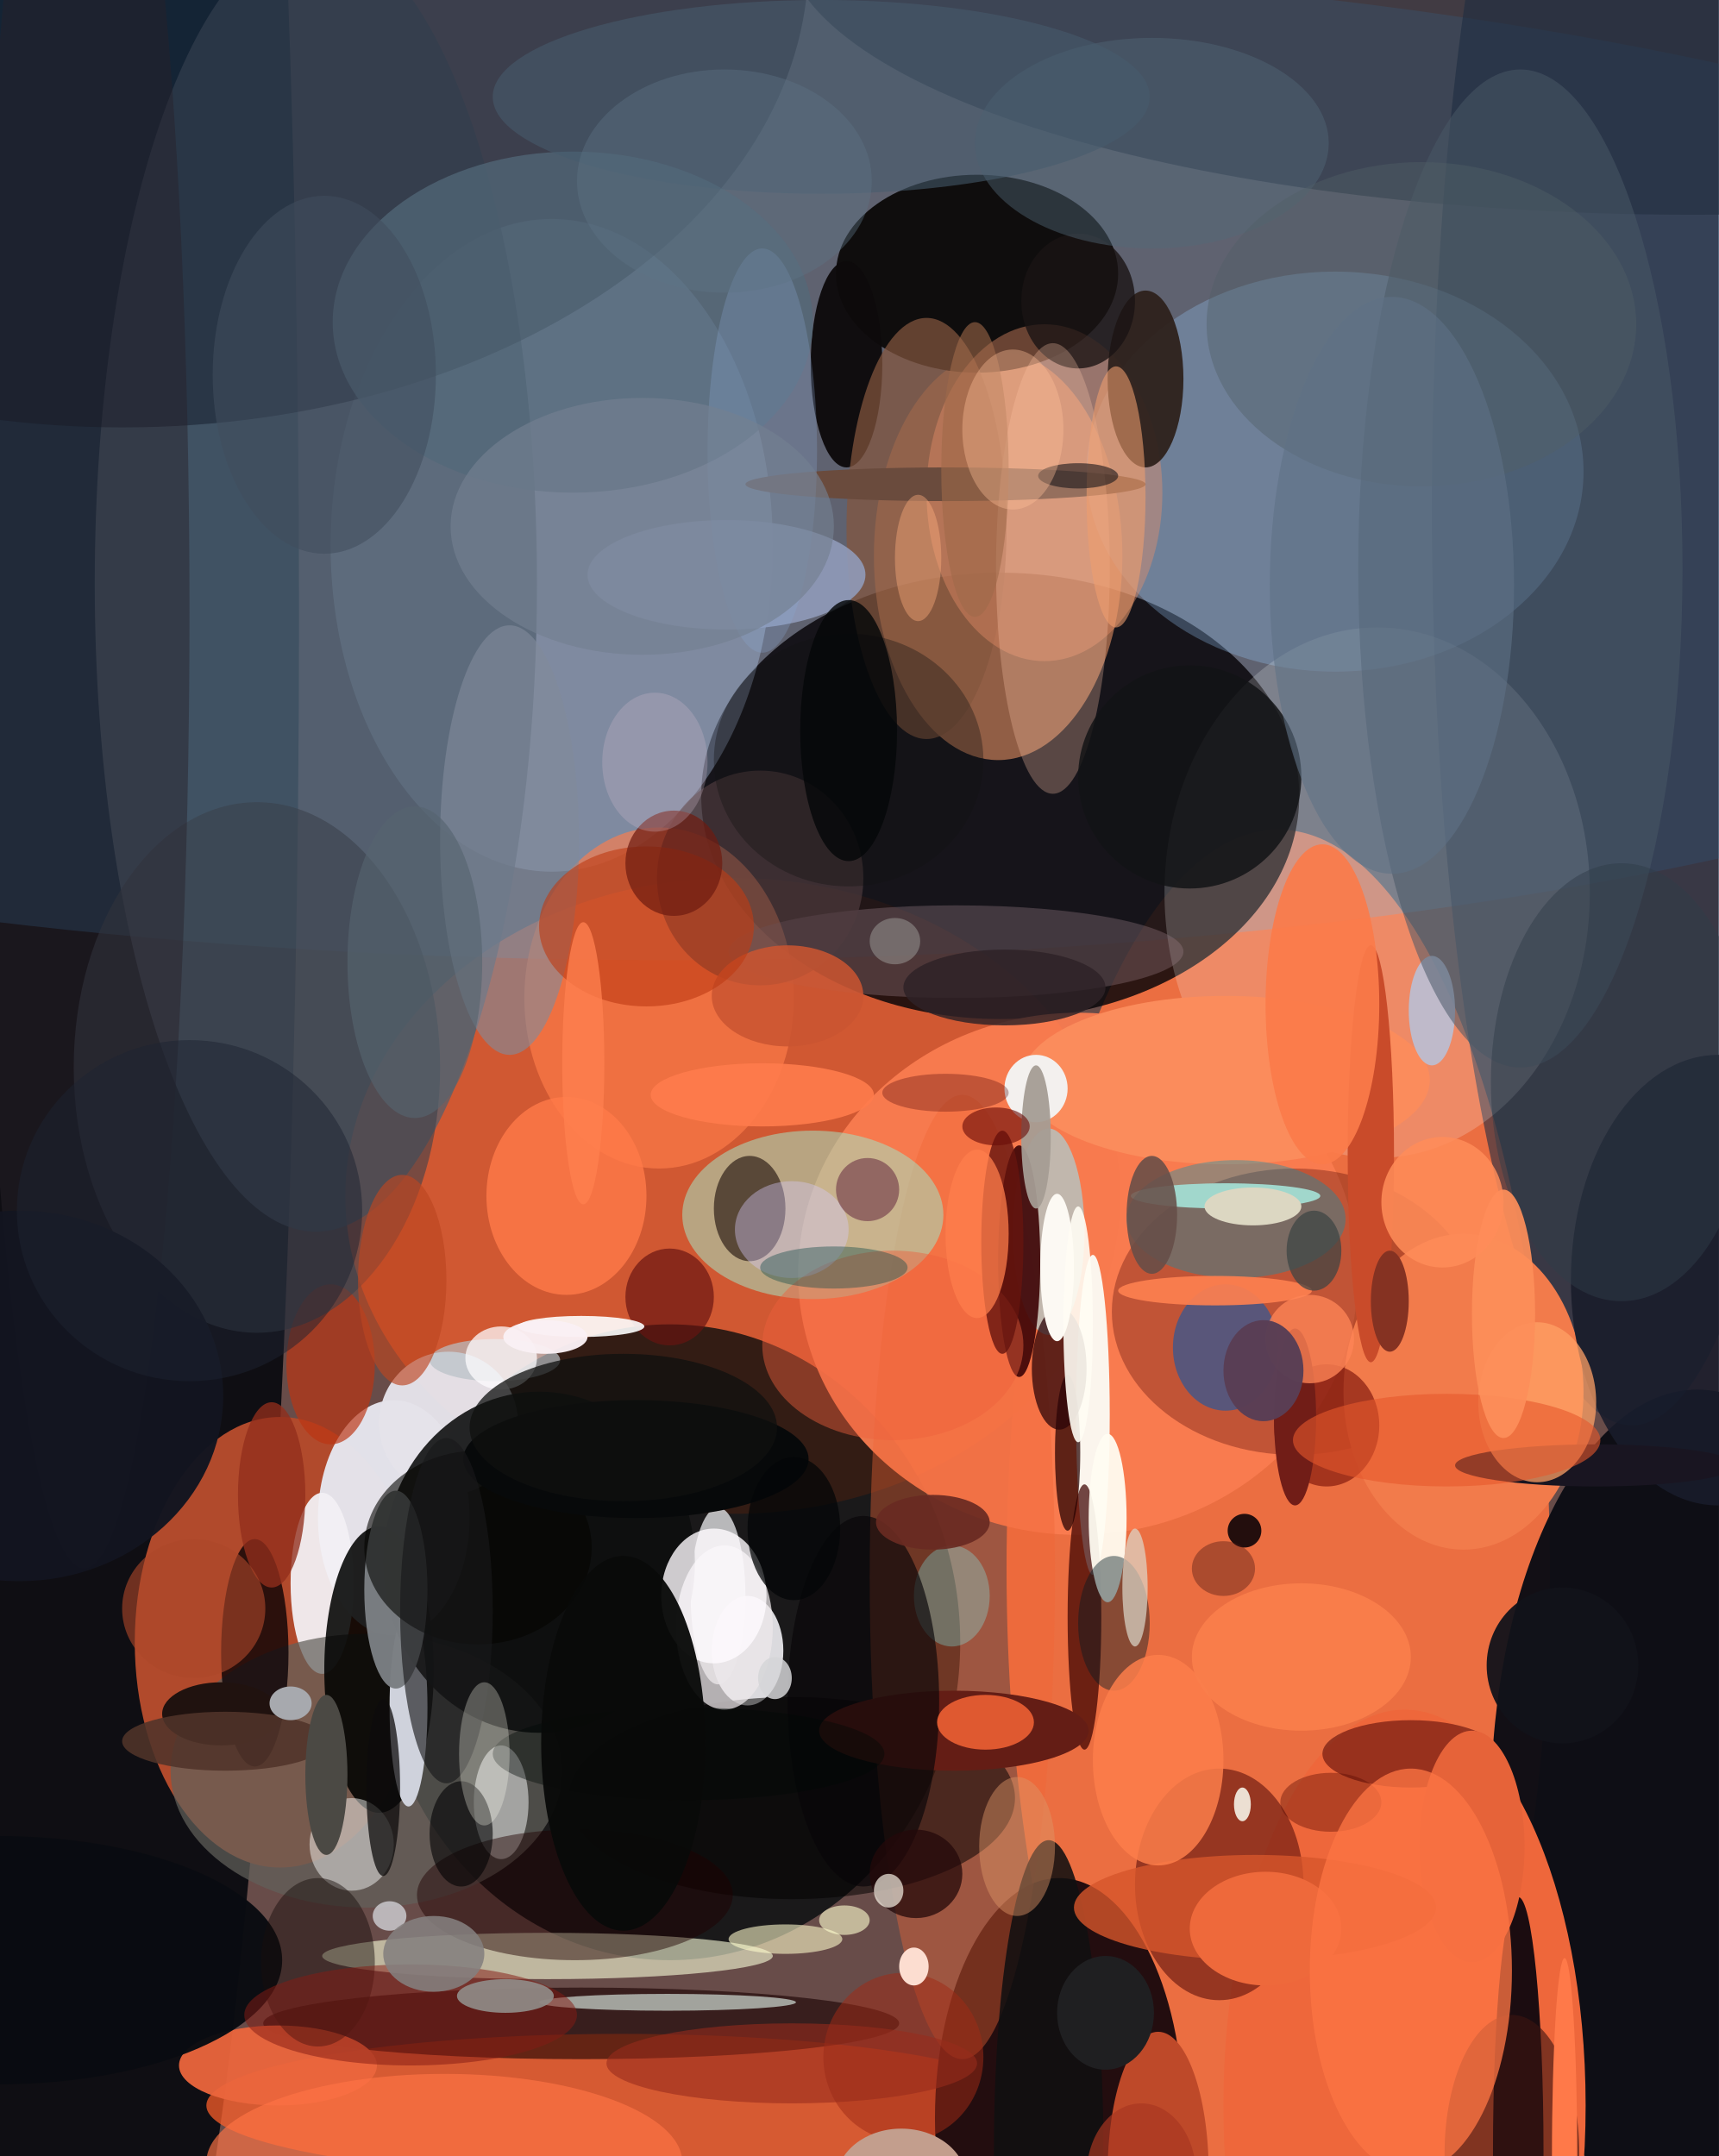
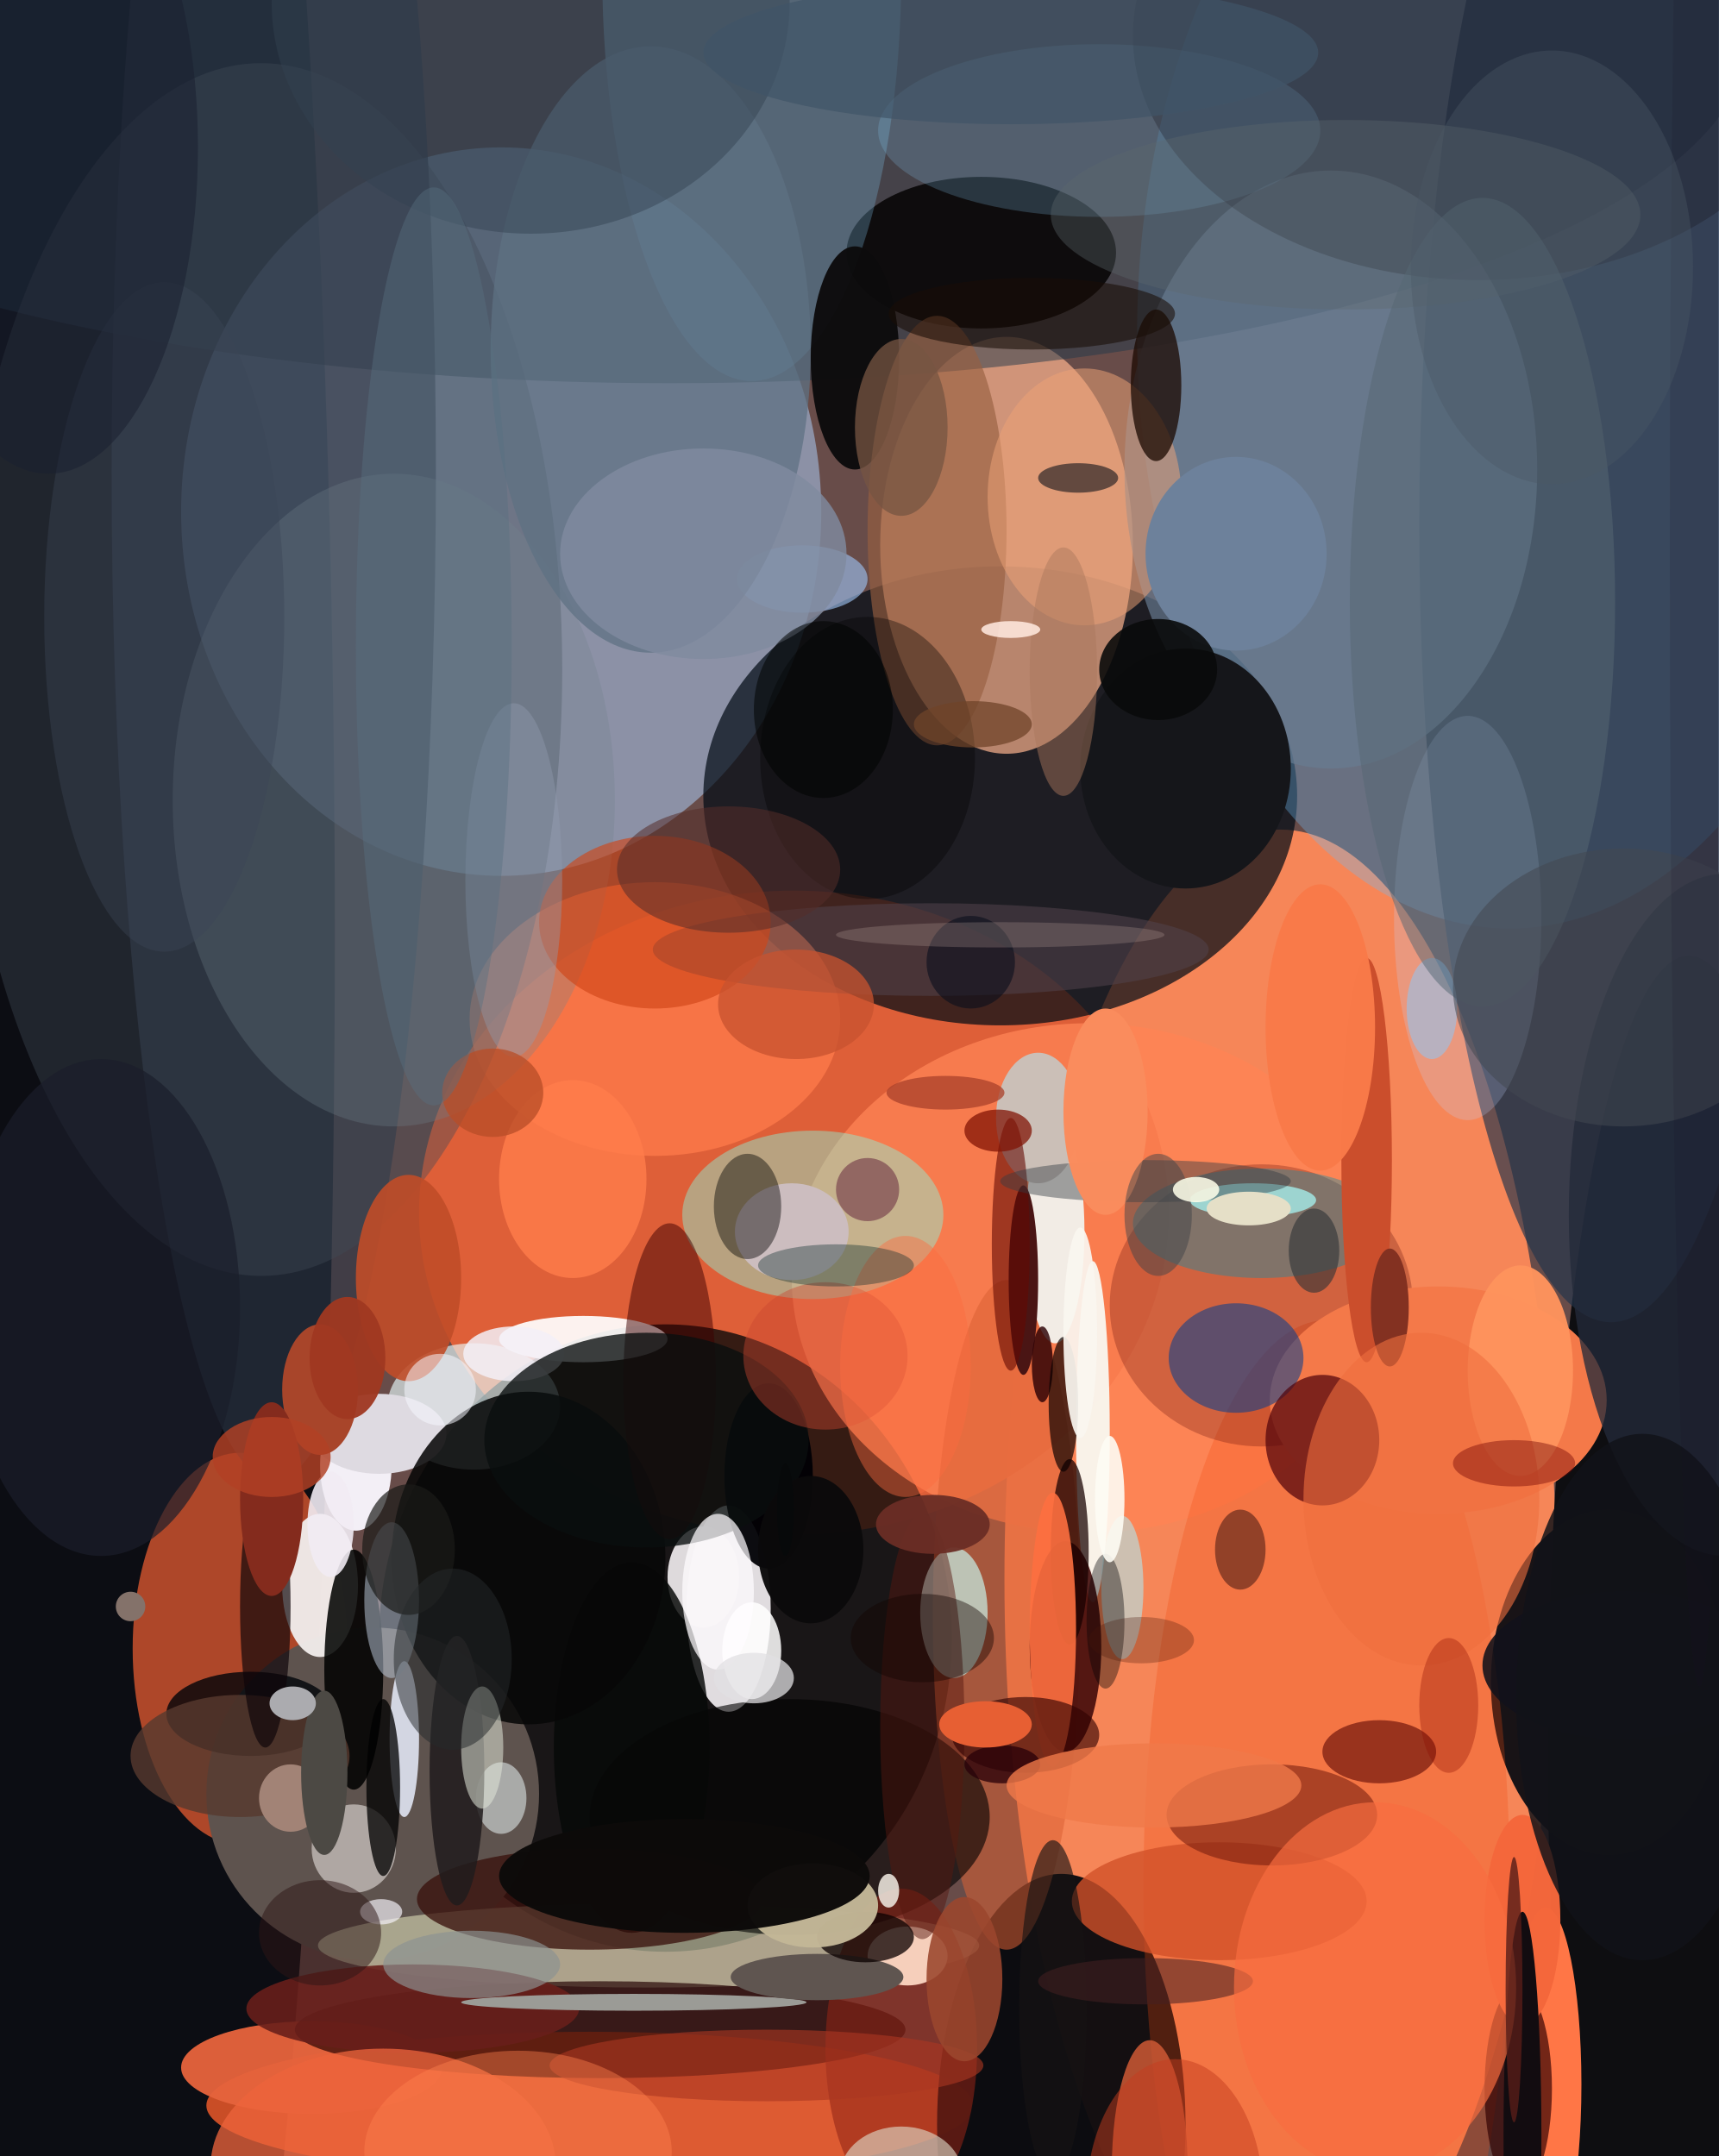
<svg xmlns="http://www.w3.org/2000/svg" width="816" height="1024" viewBox="0 0 204 256" stroke-linecap="round">
  <rect width="204" height="256" fill="#684c49" />
-   <ellipse cx="151.75" cy="186.25" rx="32.25" ry="87.75" fill="#eb6e41" />
-   <ellipse cx="87" cy="142" rx="46" ry="37.75" fill="#e05a30" fill-opacity="0.871" />
-   <ellipse cx="12.75" cy="73.25" rx="22.75" ry="221.75" fill="#06080e" fill-opacity="0.906" />
-   <ellipse cx="79.5" cy="195" rx="34.5" ry="37.75" fill="#00090b" fill-opacity="0.753" />
-   <ellipse cx="201.5" cy="214.5" rx="24.5" ry="49.5" fill="#0c0d14" fill-opacity="0.965" />
-   <ellipse cx="79" cy="54.75" rx="206.75" ry="59.25" fill="#43b0f2" fill-opacity="0.231" />
-   <ellipse cx="85.25" cy="189.5" rx="3.25" ry="10.5" fill="#c9c9cb" fill-opacity="0.906" />
-   <ellipse cx="118.75" cy="94.5" rx="35.5" ry="26.5" fill="#09070a" fill-opacity="0.843" />
-   <ellipse cx="118.5" cy="66" rx="14.75" ry="24.25" fill="#ffa16c" fill-opacity="0.529" />
-   <ellipse cx="73.75" cy="250" rx="49.25" ry="8.5" fill="#ff5f2a" fill-opacity="0.729" />
-   <ellipse cx="65.5" cy="64.75" rx="26.25" ry="38.75" fill="#bedaff" fill-opacity="0.337" />
-   <ellipse cx="125.75" cy="251.5" rx="14.75" ry="28.5" fill="#230d0f" />
-   <ellipse cx="116" cy="32.5" rx="16.75" ry="11.75" fill="#0d0b0b" fill-opacity="0.969" />
-   <ellipse cx="128" cy="151.25" rx="33.25" ry="31" fill="#f97c50" fill-opacity="0.937" />
-   <ellipse cx="78.25" cy="118.5" rx="16" ry="20.25" fill="#ff7d4a" fill-opacity="0.651" />
-   <ellipse cx="166.75" cy="250" rx="21.5" ry="47" fill="#ee673b" />
-   <ellipse cx="33.25" cy="195" rx="17.25" ry="26.75" fill="#b14a2c" />
-   <ellipse cx="193.75" cy="60.25" rx="23.75" ry="109" fill="#192a43" fill-opacity="0.584" />
-   <ellipse cx="158.5" cy="56" rx="29.5" ry="23.75" fill="#99ceff" fill-opacity="0.282" />
-   <ellipse cx="46.75" cy="180.25" rx="9" ry="14" fill="#e7e7ef" fill-opacity="0.961" />
-   <ellipse cx="37.5" cy="69.25" rx="26.25" ry="77" fill="#4f5f6e" fill-opacity="0.71" />
-   <ellipse cx="53.25" cy="169" rx="8.25" ry="8.5" fill="#e6e4eb" fill-opacity="0.961" />
-   <ellipse cx="38.25" cy="188" rx="3.75" ry="10.75" fill="#f2f0f4" fill-opacity="0.945" />
-   <ellipse cx="129.75" cy="168" rx="2" ry="19" fill="#fbf5ed" />
-   <ellipse cx="43.5" cy="210.25" rx="23.25" ry="16.25" fill="#61605b" fill-opacity="0.722" />
-   <ellipse cx="114.25" cy="187.25" rx="11" ry="57.25" fill="#ef6636" fill-opacity="0.396" />
-   <ellipse cx="153.75" cy="155.75" rx="21.75" ry="17" fill="#4b0101" fill-opacity="0.318" />
-   <ellipse cx="69" cy="240.25" rx="37.75" ry="4.25" fill="#190000" fill-opacity="0.604" />
-   <ellipse cx="65" cy="232.25" rx="26.75" ry="2.75" fill="#f3f7d3" fill-opacity="0.624" />
-   <ellipse cx="180.25" cy="255.5" rx="3" ry="30.25" fill="#1b0c10" fill-opacity="0.996" />
-   <ellipse cx="124.5" cy="146.25" rx="4.25" ry="12.25" fill="#a5d5dc" fill-opacity="0.667" />
-   <ellipse cx="173.75" cy="165.25" rx="14.25" ry="18.75" fill="#f27b4b" />
-   <ellipse cx="14.5" cy="-4.75" rx="81.5" ry="55.5" fill="#0b0f1e" fill-opacity="0.416" />
-   <ellipse cx="163.5" cy="106" rx="25.25" ry="31.5" fill="#fbffff" fill-opacity="0.196" />
-   <ellipse cx="58.75" cy="161.5" rx="7.75" ry="2.5" fill="#b8c0c6" fill-opacity="0.702" />
-   <ellipse cx="88.75" cy="196" rx="4.25" ry="6.5" fill="#e5e4e9" fill-opacity="0.949" />
-   <ellipse cx="33" cy="245.25" rx="11.75" ry="4.75" fill="#eb653c" fill-opacity="0.949" />
-   <ellipse cx="94" cy="213.5" rx="26.5" ry="12" fill="#020000" fill-opacity="0.529" />
-   <ellipse cx="-0.25" cy="232.75" rx="33.75" ry="14.75" fill="#0a0c11" fill-opacity="0.969" />
-   <ellipse cx="121" cy="149.75" rx="2.5" ry="13.75" fill="#400708" fill-opacity="0.922" />
-   <ellipse cx="96.5" cy="144.25" rx="15.5" ry="10" fill="#a6ddbd" fill-opacity="0.569" />
-   <ellipse cx="100.5" cy="43.25" rx="4.25" ry="12.25" fill="#0d0a0b" fill-opacity="0.957" />
-   <ellipse cx="45" cy="198.25" rx="6.5" ry="17" fill="#000201" fill-opacity="0.871" />
-   <ellipse cx="110" cy="62.75" rx="9.5" ry="25" fill="#83563e" fill-opacity="0.718" />
-   <ellipse cx="128.75" cy="192" rx="2" ry="15.75" fill="#3c0201" fill-opacity="0.722" />
-   <ellipse cx="145.5" cy="142" rx="11.25" ry="1.5" fill="#ffffdc" />
-   <ellipse cx="68" cy="38.25" rx="28.5" ry="20.25" fill="#536879" fill-opacity="0.729" />
-   <ellipse cx="60.5" cy="99.75" rx="8.25" ry="25.5" fill="#808b9a" fill-opacity="0.616" />
-   <ellipse cx="137.5" cy="258" rx="6" ry="16.75" fill="#be4929" />
-   <ellipse cx="131.5" cy="180.25" rx="2.25" ry="10" fill="#fffdf2" fill-opacity="0.937" />
-   <ellipse cx="113.5" cy="113" rx="27" ry="5.5" fill="#9e858c" fill-opacity="0.322" />
-   <ellipse cx="39.25" cy="162" rx="5.25" ry="9.5" fill="#bb3513" fill-opacity="0.675" />
-   <ellipse cx="30.5" cy="126.75" rx="21.75" ry="31.5" fill="#3a424c" fill-opacity="0.588" />
-   <ellipse cx="124" cy="58.5" rx="14" ry="20" fill="#e78f67" fill-opacity="0.416" />
-   <ellipse cx="48.5" cy="202.75" rx="2.25" ry="11.75" fill="#cfd2dc" />
-   <ellipse cx="64" cy="185.5" rx="18.5" ry="20.25" fill="#0d0e0e" fill-opacity="0.89" />
-   <ellipse cx="204" cy="152" rx="17.5" ry="26.75" fill="#181c2b" fill-opacity="0.878" />
-   <ellipse cx="86" cy="193.25" rx="5.75" ry="9.75" fill="#ede7eb" fill-opacity="0.729" />
-   <ellipse cx="201" cy="-7.75" rx="108" ry="33.25" fill="#212f3f" fill-opacity="0.549" />
-   <ellipse cx="124.5" cy="255.25" rx="6.5" ry="36.75" fill="#110f10" fill-opacity="0.875" />
-   <ellipse cx="145.5" cy="160" rx="6.25" ry="7.5" fill="#3d578d" fill-opacity="0.78" />
-   <ellipse cx="136" cy="45" rx="4.5" ry="10.5" fill="#2e211c" fill-opacity="0.945" />
-   <ellipse cx="90.25" cy="104.25" rx="12.25" ry="12.75" fill="#4f3c3f" fill-opacity="0.678" />
-   <ellipse cx="84.75" cy="189.5" rx="6.25" ry="8" fill="#fffbff" fill-opacity="0.796" />
-   <ellipse cx="79.5" cy="154" rx="5.25" ry="5.75" fill="#671411" fill-opacity="0.678" />
-   <ellipse cx="59.5" cy="214" rx="3.25" ry="6.75" fill="#f5f8f8" fill-opacity="0.51" />
-   <ellipse cx="157.5" cy="169.25" rx="6.25" ry="7.25" fill="#831a0e" fill-opacity="0.686" />
-   <ellipse cx="185.5" cy="197.75" rx="9" ry="9.25" fill="#11121a" fill-opacity="0.945" />
-   <ellipse cx="100.75" cy="90.25" rx="16" ry="15" fill="#111311" fill-opacity="0.357" />
-   <ellipse cx="47" cy="188.75" rx="3.75" ry="11.75" fill="#7a7e83" fill-opacity="0.973" />
-   <ellipse cx="145.5" cy="128.25" rx="24.25" ry="10" fill="#fb8c5c" />
-   <ellipse cx="167.5" cy="208.25" rx="10.5" ry="4" fill="#540806" fill-opacity="0.561" />
-   <ellipse cx="67.25" cy="142" rx="9.5" ry="11.75" fill="#ff7a49" fill-opacity="0.816" />
-   <ellipse cx="170" cy="120" rx="2.75" ry="6.5" fill="#b9c0d6" fill-opacity="0.886" />
-   <ellipse cx="126.75" cy="172.5" rx="1.5" ry="9.25" fill="#230000" fill-opacity="0.722" />
-   <ellipse cx="106" cy="159.75" rx="15.5" ry="11.25" fill="#ee603c" fill-opacity="0.451" />
-   <ellipse cx="68.25" cy="225" rx="18.75" ry="7.75" fill="#1f0100" fill-opacity="0.463" />
-   <ellipse cx="132.25" cy="192.75" rx="4.25" ry="8" fill="#001a25" fill-opacity="0.427" />
-   <ellipse cx="144.75" cy="223.75" rx="10" ry="13.75" fill="#4f0806" fill-opacity="0.545" />
-   <ellipse cx="86.25" cy="68.25" rx="16.5" ry="6.5" fill="#909bb9" fill-opacity="0.894" />
-   <ellipse cx="93.25" cy="230.25" rx="6.75" ry="1.75" fill="#fffccb" fill-opacity="0.584" />
-   <ellipse cx="52.75" cy="256.75" rx="28.25" ry="10.5" fill="#ff7345" fill-opacity="0.671" />
-   <ellipse cx="125.75" cy="162.5" rx="3.25" ry="7.25" fill="#2a0407" fill-opacity="0.737" />
-   <ellipse cx="41.75" cy="219" rx="5" ry="5.5" fill="#f9faf8" fill-opacity="0.475" />
-   <ellipse cx="113.25" cy="205.5" rx="16" ry="4.75" fill="#641d15" />
-   <ellipse cx="79.25" cy="237.75" rx="15.25" ry="1" fill="#c0c8c2" fill-opacity="0.78" />
-   <ellipse cx="180.5" cy="67.5" rx="19.25" ry="59.25" fill="#485767" fill-opacity="0.541" />
-   <ellipse cx="69" cy="157.5" rx="7.5" ry="1.25" fill="#fdffff" fill-opacity="0.894" />
-   <ellipse cx="107.25" cy="244.25" rx="9.5" ry="10" fill="#a02b16" fill-opacity="0.522" />
-   <ellipse cx="123" cy="129.25" rx="3.75" ry="4" fill="#f3f0ee" />
-   <ellipse cx="113" cy="189.5" rx="4.5" ry="6" fill="#7fffff" fill-opacity="0.286" />
-   <ellipse cx="162.75" cy="137" rx="2.75" ry="24.75" fill="#c94b2a" />
-   <ellipse cx="30.25" cy="196.25" rx="4" ry="13.5" fill="#070005" fill-opacity="0.784" />
-   <ellipse cx="146.75" cy="144.75" rx="13" ry="7" fill="#0093b1" fill-opacity="0.369" />
-   <ellipse cx="56.75" cy="183.75" rx="13.5" ry="11.5" fill="#040501" fill-opacity="0.596" />
-   <ellipse cx="10" cy="72.75" rx="12.5" ry="113.5" fill="#28212b" fill-opacity="0.463" />
-   <ellipse cx="102.5" cy="202" rx="9" ry="22" fill="#090608" fill-opacity="0.659" />
-   <ellipse cx="75.5" cy="173.25" rx="20.5" ry="7" fill="#07090a" />
-   <ellipse cx="119" cy="147.5" rx="2.5" ry="13.25" fill="#65140e" fill-opacity="0.8" />
-   <ellipse cx="2.25" cy="165.75" rx="24.25" ry="22" fill="#131520" fill-opacity="0.976" />
-   <ellipse cx="108.75" cy="222.5" rx="5.5" ry="5.25" fill="#23090a" fill-opacity="0.749" />
-   <ellipse cx="26.25" cy="203.5" rx="7" ry="3.75" fill="#20120f" />
-   <ellipse cx="179.5" cy="255.75" rx="8" ry="16.5" fill="#3b1411" fill-opacity="0.608" />
-   <ellipse cx="112.25" cy="57.5" rx="23.75" ry="2" fill="#6a4b3d" />
-   <ellipse cx="128" cy="35.75" rx="6.75" ry="8" fill="#1a1413" fill-opacity="0.792" />
-   <ellipse cx="108.5" cy="233.5" rx="1.75" ry="2.25" fill="#fcddd0" />
-   <circle cx="147.75" cy="181.75" r="2" fill="#230e0d" />
-   <ellipse cx="37.75" cy="233" rx="6.75" ry="10" fill="#180d0b" fill-opacity="0.471" />
-   <ellipse cx="189.5" cy="174" rx="16.75" ry="2.5" fill="#191521" />
-   <ellipse cx="182.5" cy="166.5" rx="7" ry="9.5" fill="#ffa066" fill-opacity="0.741" />
-   <ellipse cx="107" cy="259" rx="7.75" ry="6.25" fill="#c39e8d" />
-   <ellipse cx="157" cy="119.25" rx="6.75" ry="19" fill="#fb7b4a" fill-opacity="0.918" />
-   <ellipse cx="89" cy="143.5" rx="4.25" ry="6.25" fill="#21130e" fill-opacity="0.627" />
-   <ellipse cx="165" cy="154.5" rx="2.25" ry="6" fill="#853222" />
-   <ellipse cx="93.5" cy="118.25" rx="9" ry="6" fill="#ca5531" fill-opacity="0.867" />
-   <ellipse cx="53" cy="191.25" rx="5.5" ry="20.5" fill="#19191a" fill-opacity="0.631" />
-   <ellipse cx="125" cy="67.5" rx="6.75" ry="26.75" fill="#ffc7ab" fill-opacity="0.286" />
-   <ellipse cx="22.5" cy="143.75" rx="20.5" ry="20.25" fill="#1d2332" fill-opacity="0.498" />
-   <ellipse cx="45.5" cy="212.25" rx="2" ry="10.5" fill="#0d0b0b" fill-opacity="0.741" />
-   <ellipse cx="47.75" cy="152" rx="5.25" ry="12.5" fill="#bb4521" fill-opacity="0.651" />
-   <ellipse cx="144.25" cy="153.25" rx="11.5" ry="1.75" fill="#fd8050" fill-opacity="0.918" />
-   <ellipse cx="153.75" cy="168.25" rx="2.5" ry="10.5" fill="#711d17" />
-   <ellipse cx="174.75" cy="219.25" rx="6.25" ry="13.75" fill="#e66339" />
-   <ellipse cx="149" cy="226.5" rx="21.5" ry="6.25" fill="#d5552b" fill-opacity="0.8" />
-   <circle cx="141.25" cy="92.25" r="13.25" fill="#121316" fill-opacity="0.847" />
-   <ellipse cx="185.75" cy="256.25" rx="1.5" ry="23.75" fill="#ff7949" />
-   <ellipse cx="100.25" cy="228" rx="3" ry="1.75" fill="#ffffcf" fill-opacity="0.604" />
-   <ellipse cx="125.5" cy="150.5" rx="2" ry="8.75" fill="#fcf9f3" />
-   <ellipse cx="134.75" cy="188.5" rx="1.5" ry="7" fill="#dcdacd" fill-opacity="0.694" />
-   <ellipse cx="76.75" cy="110" rx="12.75" ry="9.5" fill="#bd3c14" fill-opacity="0.612" />
-   <ellipse cx="90.5" cy="130" rx="13.25" ry="3.75" fill="#ff7c4c" fill-opacity="0.898" />
-   <ellipse cx="123" cy="135" rx="1.75" ry="8.5" fill="#a59d94" fill-opacity="0.945" />
-   <ellipse cx="136.75" cy="144.25" rx="3" ry="7" fill="#654d47" fill-opacity="0.871" />
-   <ellipse cx="117" cy="204.5" rx="5.75" ry="3.25" fill="#e05b31" fill-opacity="0.984" />
-   <ellipse cx="136.75" cy="17" rx="21" ry="12.5" fill="#536978" fill-opacity="0.443" />
-   <ellipse cx="171.75" cy="171" rx="18.25" ry="5.5" fill="#e5582d" fill-opacity="0.596" />
-   <ellipse cx="46.25" cy="227.5" rx="2" ry="1.75" fill="#c8c5ca" fill-opacity="0.871" />
-   <ellipse cx="48.75" cy="239.25" rx="19.75" ry="6" fill="#831c15" fill-opacity="0.518" />
-   <ellipse cx="137.5" cy="209" rx="7.75" ry="12.5" fill="#fc7e4a" fill-opacity="0.851" />
-   <ellipse cx="26.75" cy="206.75" rx="12.25" ry="3.5" fill="#50342a" fill-opacity="0.875" />
-   <ellipse cx="94" cy="146" rx="6.75" ry="5.75" fill="#d6cbfe" fill-opacity="0.392" />
-   <ellipse cx="59.5" cy="161.25" rx="4.25" ry="3.75" fill="#fefcff" fill-opacity="0.737" />
-   <ellipse cx="90.5" cy="53.5" rx="6.5" ry="24" fill="#89a7d0" fill-opacity="0.278" />
-   <circle cx="103" cy="141.25" r="3.75" fill="#500d2f" fill-opacity="0.451" />
-   <ellipse cx="64.75" cy="158.75" rx="5" ry="2" fill="#faf1f5" fill-opacity="0.961" />
-   <ellipse cx="38.5" cy="44.5" rx="13.25" ry="21.25" fill="#404d5d" fill-opacity="0.561" />
-   <ellipse cx="150.25" cy="229" rx="9" ry="6.75" fill="#ee693b" />
-   <ellipse cx="156" cy="148.5" rx="3.25" ry="4.75" fill="#3b4344" fill-opacity="0.714" />
-   <ellipse cx="192.5" cy="128.5" rx="15.5" ry="26" fill="#303c48" fill-opacity="0.486" />
-   <ellipse cx="154.5" cy="196.75" rx="13" ry="8.75" fill="#f97e4b" fill-opacity="0.937" />
-   <ellipse cx="99" cy="150.5" rx="8.75" ry="2.5" fill="#174c4a" fill-opacity="0.42" />
-   <ellipse cx="81.75" cy="208.25" rx="23.25" ry="5.5" fill="#000806" fill-opacity="0.4" />
-   <ellipse cx="158" cy="214" rx="6" ry="3.5" fill="#570a00" fill-opacity="0.384" />
-   <ellipse cx="178.5" cy="156" rx="3.75" ry="14.75" fill="#fc8e5a" fill-opacity="0.929" />
-   <ellipse cx="167.5" cy="234" rx="12" ry="24" fill="#fc7444" fill-opacity="0.776" />
-   <ellipse cx="32.25" cy="177.5" rx="4" ry="11" fill="#922e1c" fill-opacity="0.776" />
-   <ellipse cx="74" cy="169.5" rx="18.25" ry="8.75" fill="#0f100f" fill-opacity="0.753" />
-   <ellipse cx="115.75" cy="55.75" rx="4" ry="17.5" fill="#9f6a4a" fill-opacity="0.592" />
-   <ellipse cx="60" cy="237" rx="5.75" ry="2" fill="#918b87" fill-opacity="0.918" />
-   <ellipse cx="34.5" cy="202.25" rx="2.5" ry="2" fill="#a7a9ae" />
-   <ellipse cx="97.5" cy="11.5" rx="39" ry="11.5" fill="#465c6d" fill-opacity="0.573" />
-   <ellipse cx="128" cy="157.25" rx="1.75" ry="14" fill="#fffcf4" fill-opacity="0.898" />
-   <ellipse cx="51.5" cy="232" rx="6" ry="4.5" fill="#84807f" fill-opacity="0.878" />
-   <ellipse cx="120.75" cy="219.25" rx="4.5" ry="8.25" fill="#dd9567" fill-opacity="0.459" />
-   <ellipse cx="38.75" cy="210.75" rx="2.5" ry="9.5" fill="#4b4944" />
-   <ellipse cx="148.75" cy="143.25" rx="5.75" ry="2.25" fill="#dcd7c2" />
-   <circle cx="155.5" cy="159" r="5.25" fill="#ff8557" fill-opacity="0.776" />
-   <ellipse cx="132.5" cy="59" rx="3.5" ry="15.5" fill="#f09f6d" fill-opacity="0.576" />
-   <ellipse cx="105.5" cy="224.5" rx="1.75" ry="2" fill="#fffaec" fill-opacity="0.663" />
-   <ellipse cx="145.25" cy="186.25" rx="3.75" ry="3.25" fill="#501a15" fill-opacity="0.408" />
-   <ellipse cx="128" cy="56.5" rx="4.75" ry="1.5" fill="#1c1a1d" fill-opacity="0.612" />
-   <ellipse cx="74" cy="207" rx="9.75" ry="22.25" fill="#090a09" fill-opacity="0.957" />
-   <ellipse cx="80" cy="102.5" rx="5.75" ry="6.25" fill="#6e1c10" fill-opacity="0.71" />
-   <ellipse cx="76.25" cy="62.5" rx="22.75" ry="15.25" fill="#748091" fill-opacity="0.651" />
-   <ellipse cx="116" cy="146.5" rx="3.75" ry="10" fill="#ff7e4c" fill-opacity="0.741" />
-   <ellipse cx="106.25" cy="111.75" rx="3" ry="2.75" fill="#a09f9b" fill-opacity="0.49" />
-   <ellipse cx="94" cy="245" rx="22" ry="4.75" fill="#982b1c" fill-opacity="0.588" />
-   <ellipse cx="100.75" cy="86.75" rx="5.75" ry="15.5" fill="#060809" fill-opacity="0.827" />
-   <ellipse cx="54.75" cy="217.75" rx="3.75" ry="6.25" fill="#010003" fill-opacity="0.588" />
-   <ellipse cx="150" cy="162.75" rx="4.75" ry="6" fill="#5a3e55" fill-opacity="0.984" />
-   <ellipse cx="118.25" cy="133.75" rx="4" ry="2.25" fill="#6b0e09" fill-opacity="0.62" />
-   <ellipse cx="77.75" cy="90.5" rx="6.25" ry="8.25" fill="#d4bbcf" fill-opacity="0.267" />
-   <ellipse cx="120.25" cy="51" rx="6" ry="9.5" fill="#ffc199" fill-opacity="0.376" />
-   <ellipse cx="23" cy="191" rx="8.5" ry="8.25" fill="#ad472a" fill-opacity="0.608" />
-   <ellipse cx="119.25" cy="117.25" rx="12" ry="4.5" fill="#2e2227" fill-opacity="0.831" />
-   <ellipse cx="57.5" cy="208.25" rx="3" ry="8.5" fill="#fffff1" fill-opacity="0.282" />
-   <ellipse cx="131.25" cy="239" rx="5.75" ry="6.75" fill="#1f1f21" />
-   <ellipse cx="110.75" cy="180.75" rx="6.75" ry="3.25" fill="#692b22" fill-opacity="0.922" />
-   <ellipse cx="86" cy="21.5" rx="17.5" ry="13.25" fill="#5d7485" fill-opacity="0.4" />
-   <ellipse cx="109" cy="66.25" rx="2.75" ry="7.5" fill="#ffae7d" fill-opacity="0.408" />
-   <ellipse cx="147.5" cy="214.25" rx="1" ry="2" fill="#ede1d4" fill-opacity="0.984" />
-   <ellipse cx="135.5" cy="258.25" rx="6.5" ry="8.5" fill="#a83721" fill-opacity="0.682" />
-   <ellipse cx="112.25" cy="129.75" rx="7.5" ry="2.25" fill="#4b0004" fill-opacity="0.31" />
-   <ellipse cx="168.75" cy="38.5" rx="25.5" ry="19.25" fill="#526067" fill-opacity="0.424" />
-   <ellipse cx="94.25" cy="181.5" rx="5.5" ry="8.5" fill="#030607" fill-opacity="0.741" />
-   <ellipse cx="171.25" cy="142.75" rx="7.25" ry="7.75" fill="#ff8c59" fill-opacity="0.855" />
-   <ellipse cx="49.25" cy="114.25" rx="8" ry="18.5" fill="#56656f" fill-opacity="0.631" />
-   <ellipse cx="165.25" cy="69.5" rx="14.5" ry="34.25" fill="#5f7286" fill-opacity="0.584" />
-   <ellipse cx="69.25" cy="126.25" rx="2.5" ry="16.75" fill="#ff804f" fill-opacity="0.776" />
-   <ellipse cx="92" cy="199.25" rx="2" ry="2.5" fill="#d5d5d7" fill-opacity="0.839" />
+   <ellipse cx="152" cy="187.5" rx="32.75" ry="89" fill="#f68658" />
+   <ellipse cx="94.25" cy="144" rx="44.5" ry="38.25" fill="#e46037" fill-opacity="0.949" />
+   <ellipse cx="9" cy="111" rx="30.75" ry="243.5" fill="#0c0d13" />
+   <ellipse cx="79" cy="194.5" rx="34" ry="37.25" fill="#000609" fill-opacity="0.761" />
+   <ellipse cx="200.5" cy="207.25" rx="16.75" ry="93.75" fill="#0e0e12" fill-opacity="0.996" />
+   <ellipse cx="59.5" cy="60.75" rx="38" ry="43.25" fill="#afd4ff" fill-opacity="0.51" />
+   <ellipse cx="86.5" cy="191" rx="5" ry="12.25" fill="#e0dcdf" />
+   <ellipse cx="118.75" cy="94.5" rx="35.25" ry="27.25" fill="#000b14" fill-opacity="0.71" />
+   <ellipse cx="119.5" cy="64.75" rx="15" ry="24.75" fill="#ffb58f" fill-opacity="0.686" />
+   <ellipse cx="179.25" cy="39.5" rx="44.25" ry="70.75" fill="#6ebef7" fill-opacity="0.325" />
+   <ellipse cx="70" cy="250" rx="45.5" ry="8.75" fill="#ff5f2c" fill-opacity="0.776" />
+   <ellipse cx="129.25" cy="151.75" rx="35.25" ry="30.25" fill="#ff8455" fill-opacity="0.769" />
+   <ellipse cx="126" cy="252.25" rx="14.75" ry="29.75" fill="#07090d" fill-opacity="0.945" />
+   <ellipse cx="191" cy="199.75" rx="14" ry="20.5" fill="#161216" fill-opacity="0.988" />
+   <ellipse cx="79.5" cy="4" rx="128.25" ry="41.5" fill="#23394a" fill-opacity="0.498" />
+   <ellipse cx="28.5" cy="195.75" rx="12.75" ry="23.25" fill="#f36133" fill-opacity="0.698" />
+   <ellipse cx="56.25" cy="167" rx="10.25" ry="7.5" fill="#e9feff" fill-opacity="0.635" />
+   <ellipse cx="77.75" cy="121" rx="22" ry="16.25" fill="#ff7b4a" fill-opacity="0.757" />
+   <ellipse cx="32.5" cy="56" rx="19.25" ry="119.75" fill="#2b3544" fill-opacity="0.631" />
+   <ellipse cx="157.5" cy="224" rx="21.75" ry="67.25" fill="#f04911" fill-opacity="0.275" />
+   <ellipse cx="116.5" cy="30" rx="16" ry="9" fill="#0e0c0d" />
+   <ellipse cx="42.25" cy="174" rx="4.25" ry="7.75" fill="#f9f6ff" fill-opacity="0.953" />
+   <circle cx="44.25" cy="213" r="19.75" fill="#5e534e" />
+   <ellipse cx="129.75" cy="170" rx="2" ry="20.25" fill="#f8f7f0" fill-opacity="0.949" />
+   <ellipse cx="191.25" cy="62.25" rx="22.75" ry="94.75" fill="#22344a" fill-opacity="0.663" />
+   <ellipse cx="149.75" cy="155" rx="18" ry="16.75" fill="#540101" fill-opacity="0.259" />
+   <ellipse cx="119.5" cy="191.75" rx="8.75" ry="39.75" fill="#db6034" fill-opacity="0.545" />
+   <ellipse cx="158" cy="55.75" rx="24.5" ry="35.5" fill="#677c92" fill-opacity="0.678" />
+   <ellipse cx="77" cy="231" rx="39.25" ry="5" fill="#e1e3bd" fill-opacity="0.573" />
+   <ellipse cx="170.75" cy="166.25" rx="20" ry="13.5" fill="#f47949" />
+   <ellipse cx="125.25" cy="146.25" rx="3.5" ry="13.25" fill="#f1ede6" fill-opacity="0.988" />
+   <ellipse cx="37" cy="245.5" rx="15.5" ry="5.5" fill="#e5633c" fill-opacity="0.953" />
+   <ellipse cx="71.25" cy="241" rx="36.25" ry="5.75" fill="#210001" fill-opacity="0.671" />
+   <ellipse cx="31" cy="79.5" rx="35.75" ry="72" fill="#404958" fill-opacity="0.396" />
+   <ellipse cx="38" cy="188.25" rx="4.5" ry="8.5" fill="#f0ebea" fill-opacity="0.965" />
+   <ellipse cx="89.25" cy="-3.25" rx="17.75" ry="48.5" fill="#7dbbe0" fill-opacity="0.294" />
+   <ellipse cx="183.5" cy="247.5" rx="4.25" ry="21" fill="#ff7646" />
+   <ellipse cx="93.75" cy="215.75" rx="23.75" ry="14" fill="#010100" fill-opacity="0.608" />
+   <ellipse cx="45" cy="170.25" rx="8" ry="4.75" fill="#dedae1" />
+   <ellipse cx="96.5" cy="144.25" rx="15.5" ry="10" fill="#82fee4" fill-opacity="0.416" />
+   <ellipse cx="69.25" cy="159" rx="10" ry="2.75" fill="#ffffff" fill-opacity="0.918" />
+   <ellipse cx="121.5" cy="152" rx="1.75" ry="11.25" fill="#4a1514" />
+   <ellipse cx="42" cy="198.25" rx="3.5" ry="14.25" fill="#000200" fill-opacity="0.863" />
+   <ellipse cx="48.5" cy="151.75" rx="6.25" ry="12.25" fill="#c04c28" fill-opacity="0.906" />
+   <ellipse cx="83.5" cy="187.25" rx="4.25" ry="6" fill="#e9e5e7" fill-opacity="0.945" />
+   <ellipse cx="148.75" cy="142.5" rx="7.5" ry="2" fill="#ffffe6" />
+   <ellipse cx="126.5" cy="195.5" rx="4.25" ry="12.5" fill="#430c0b" fill-opacity="0.902" />
+   <ellipse cx="91.25" cy="175.25" rx="5.25" ry="11" fill="#010105" fill-opacity="0.945" />
+   <ellipse cx="89.25" cy="196" rx="3.5" ry="5.75" fill="#fffeff" fill-opacity="0.855" />
+   <ellipse cx="38" cy="165" rx="4.5" ry="7.75" fill="#a8452a" />
+   <ellipse cx="46.75" cy="95" rx="26.25" ry="38.75" fill="#70838e" fill-opacity="0.294" />
+   <ellipse cx="101.5" cy="42.5" rx="5.25" ry="13.25" fill="#0c0b0c" fill-opacity="0.957" />
+   <ellipse cx="111.25" cy="63" rx="8.25" ry="25.5" fill="#976041" fill-opacity="0.643" />
+   <ellipse cx="146.75" cy="161.25" rx="8" ry="6.5" fill="#003d8f" fill-opacity="0.545" />
+   <ellipse cx="75" cy="207.5" rx="9.25" ry="22" fill="#060908" fill-opacity="0.835" />
+   <ellipse cx="62.75" cy="185" rx="16.25" ry="19.75" fill="#070807" fill-opacity="0.871" />
+   <ellipse cx="59.5" cy="213.5" rx="3" ry="4.25" fill="#e8f2f4" fill-opacity="0.545" />
+   <ellipse cx="174.25" cy="109" rx="8.75" ry="24" fill="#c2d6ff" fill-opacity="0.227" />
+   <ellipse cx="180.25" cy="248" rx="4" ry="12.25" fill="#300000" fill-opacity="0.675" />
+   <ellipse cx="79.5" cy="164" rx="5.5" ry="18.75" fill="#3e0001" fill-opacity="0.502" />
+   <ellipse cx="107" cy="243.25" rx="9" ry="19" fill="#912415" fill-opacity="0.573" />
+   <ellipse cx="110.5" cy="112.75" rx="33" ry="5.5" fill="#51434b" fill-opacity="0.545" />
+   <ellipse cx="157" cy="171" rx="6.75" ry="7.75" fill="#4f020a" fill-opacity="0.71" />
+   <ellipse cx="149.75" cy="145.25" rx="15.25" ry="6.5" fill="#0090ac" fill-opacity="0.384" />
+   <ellipse cx="163.75" cy="208" rx="6.75" ry="3.75" fill="#5a0503" fill-opacity="0.584" />
+   <ellipse cx="130.5" cy="15.5" rx="26.25" ry="10.25" fill="#80c2e6" fill-opacity="0.235" />
+   <ellipse cx="48" cy="206.5" rx="1.75" ry="9.25" fill="#d5d8e4" fill-opacity="0.984" />
+   <ellipse cx="144.75" cy="225.75" rx="17.5" ry="7" fill="#d15129" fill-opacity="0.792" />
+   <ellipse cx="123.25" cy="132.75" rx="5" ry="7.75" fill="#cbbfb7" />
+   <ellipse cx="77.75" cy="109.5" rx="13.75" ry="10.25" fill="#cf4417" fill-opacity="0.631" />
+   <ellipse cx="125" cy="238.5" rx="4" ry="20" fill="#161414" fill-opacity="0.639" />
+   <ellipse cx="120" cy="147.75" rx="2.25" ry="15" fill="#640a03" fill-opacity="0.596" />
+   <ellipse cx="128.75" cy="59" rx="11.5" ry="15.25" fill="#eda276" fill-opacity="0.518" />
+   <ellipse cx="49" cy="238.5" rx="19.75" ry="5.25" fill="#681f1a" fill-opacity="0.894" />
+   <ellipse cx="136.5" cy="257.5" rx="4.5" ry="15.25" fill="#cd5935" fill-opacity="0.855" />
+   <ellipse cx="137.25" cy="45.75" rx="3" ry="9" fill="#1b0900" fill-opacity="0.749" />
+   <ellipse cx="133.25" cy="188.5" rx="2.5" ry="8.5" fill="#b0e8ef" fill-opacity="0.584" />
+   <ellipse cx="12" cy="155.25" rx="16.5" ry="29.5" fill="#1b1e2b" fill-opacity="0.694" />
+   <ellipse cx="175.5" cy="4.25" rx="41" ry="29" fill="#1b1921" fill-opacity="0.31" />
+   <ellipse cx="70" cy="225.5" rx="20.5" ry="6" fill="#39100b" fill-opacity="0.761" />
+   <ellipse cx="42" cy="219.5" rx="5" ry="5.25" fill="#cec8c4" fill-opacity="0.718" />
+   <ellipse cx="162.25" cy="137.75" rx="3" ry="24" fill="#cb4e2c" />
+   <ellipse cx="95.25" cy="68.75" rx="7.75" ry="4" fill="#9abeee" fill-opacity="0.635" />
+   <ellipse cx="29.75" cy="203.5" rx="10" ry="5" fill="#010409" fill-opacity="0.8" />
+   <ellipse cx="75.25" cy="237.75" rx="20.5" ry="1" fill="#9b9b96" />
+   <ellipse cx="45.5" cy="257.25" rx="20.5" ry="14" fill="#ec643c" fill-opacity="0.761" />
+   <ellipse cx="159.75" cy="25.5" rx="35" ry="11.25" fill="#5e676c" fill-opacity="0.369" />
+   <ellipse cx="180.75" cy="228" rx="4.5" ry="12.5" fill="#f3673b" fill-opacity="0.984" />
+   <ellipse cx="61" cy="160.75" rx="6" ry="3.25" fill="#f3eff6" fill-opacity="0.851" />
+   <ellipse cx="127" cy="184.25" rx="2.25" ry="11" fill="#170000" fill-opacity="0.737" />
+   <ellipse cx="136" cy="235.25" rx="12.75" ry="2.75" fill="#442022" fill-opacity="0.549" />
+   <ellipse cx="61" cy="104.5" rx="5.75" ry="21" fill="#929aaf" fill-opacity="0.408" />
+   <ellipse cx="107.75" cy="232.25" rx="4.75" ry="3.5" fill="#f6cfbb" />
+   <ellipse cx="147.25" cy="184" rx="3" ry="4.75" fill="#471913" fill-opacity="0.565" />
+   <ellipse cx="180.5" cy="162.75" rx="6.25" ry="12.5" fill="#fe945d" fill-opacity="0.969" />
+   <ellipse cx="140.75" cy="91.25" rx="12.5" ry="14.25" fill="#15161a" />
+   <ellipse cx="113.25" cy="191.5" rx="4" ry="7.75" fill="#c5eee6" fill-opacity="0.714" />
+   <ellipse cx="76.75" cy="171" rx="19.25" ry="12.75" fill="#0a0e0e" fill-opacity="0.788" />
+   <ellipse cx="146.75" cy="65.75" rx="10.75" ry="11.5" fill="#6d819b" />
+   <ellipse cx="98" cy="161" rx="9.75" ry="8.75" fill="#c84631" fill-opacity="0.424" />
+   <ellipse cx="128" cy="56.75" rx="4.75" ry="1.75" fill="#18191d" fill-opacity="0.624" />
+   <ellipse cx="131.25" cy="192.5" rx="2.25" ry="8" fill="#000103" fill-opacity="0.384" />
+   <ellipse cx="151" cy="215.5" rx="12.5" ry="6" fill="#731c0e" fill-opacity="0.565" />
+   <ellipse cx="103" cy="90" rx="12.75" ry="16.75" fill="#000100" fill-opacity="0.345" />
+   <ellipse cx="109.5" cy="205" rx="5" ry="25.25" fill="#55170f" fill-opacity="0.482" />
+   <ellipse cx="68" cy="140" rx="8.75" ry="11.75" fill="#ff7c4b" fill-opacity="0.831" />
+   <ellipse cx="45.5" cy="212.25" rx="2" ry="10.5" fill="#000000" fill-opacity="0.761" />
+   <ellipse cx="46.5" cy="190" rx="3.25" ry="9.25" fill="#c7d6e8" fill-opacity="0.486" />
+   <ellipse cx="77.25" cy="41.5" rx="19" ry="36" fill="#5e7182" fill-opacity="0.737" />
+   <ellipse cx="125" cy="193.5" rx="2.75" ry="16.25" fill="#fc6f3f" fill-opacity="0.902" />
+   <ellipse cx="97" cy="234.75" rx="10.25" ry="2.75" fill="#5f5550" />
+   <ellipse cx="123.75" cy="162" rx="1.25" ry="4.5" fill="#2b0004" fill-opacity="0.816" />
+   <ellipse cx="107" cy="258.25" rx="7.25" ry="5.75" fill="#dedbc9" fill-opacity="0.616" />
+   <ellipse cx="204.75" cy="144.25" rx="18.5" ry="40.5" fill="#242a39" fill-opacity="0.769" />
+   <ellipse cx="121.75" cy="206" rx="8.75" ry="4.5" fill="#300000" fill-opacity="0.62" />
+   <ellipse cx="126.25" cy="166.75" rx="1.75" ry="8" fill="#0a0000" fill-opacity="0.682" />
+   <ellipse cx="39.25" cy="181" rx="2.75" ry="6.25" fill="#f1ecf3" fill-opacity="0.894" />
+   <ellipse cx="28.5" cy="208.5" rx="13" ry="7.25" fill="#57392e" fill-opacity="0.808" />
+   <ellipse cx="63" cy="0.25" rx="30.75" ry="27.5" fill="#334251" fill-opacity="0.463" />
+   <ellipse cx="165" cy="155.25" rx="2.25" ry="7" fill="#833121" />
+   <ellipse cx="170" cy="119.75" rx="3" ry="6" fill="#88c8fc" fill-opacity="0.514" />
+   <ellipse cx="54.25" cy="210.25" rx="3.25" ry="16" fill="#201b1d" fill-opacity="0.851" />
+   <ellipse cx="31.5" cy="190.75" rx="3" ry="16.75" fill="#0e050a" fill-opacity="0.682" />
+   <ellipse cx="176" cy="71.5" rx="15.75" ry="48" fill="#566774" fill-opacity="0.514" />
+   <ellipse cx="180.75" cy="253.5" rx="2.25" ry="26.5" fill="#120c10" />
+   <ellipse cx="168.75" cy="178" rx="14" ry="19.75" fill="#ef6e3f" fill-opacity="0.6" />
+   <ellipse cx="94" cy="146.25" rx="6.75" ry="5.75" fill="#ccbdbf" />
+   <ellipse cx="85.25" cy="189" rx="4.25" ry="9.25" fill="#fffcff" fill-opacity="0.718" />
+   <ellipse cx="118.5" cy="134.25" rx="4" ry="2.5" fill="#811304" fill-opacity="0.733" />
+   <ellipse cx="45.25" cy="227" rx="2.5" ry="1.5" fill="#f7f4fc" fill-opacity="0.667" />
+   <ellipse cx="94.5" cy="119.25" rx="9.25" ry="6.5" fill="#c8522f" fill-opacity="0.757" />
+   <ellipse cx="163.25" cy="236" rx="16.75" ry="22" fill="#f76d3f" fill-opacity="0.682" />
+   <ellipse cx="137.5" cy="79.5" rx="7" ry="6" fill="#090a0a" fill-opacity="0.898" />
+   <ellipse cx="110.75" cy="181" rx="6.75" ry="3.5" fill="#6b2e25" fill-opacity="0.949" />
+   <ellipse cx="96.25" cy="184" rx="6.25" ry="8.75" fill="#0b0a0b" fill-opacity="0.961" />
+   <ellipse cx="41.25" cy="161.25" rx="4.5" ry="7.25" fill="#9f3821" fill-opacity="0.953" />
+   <ellipse cx="19.5" cy="73.25" rx="14.25" ry="39.75" fill="#3b4655" fill-opacity="0.412" />
+   <ellipse cx="91" cy="245.25" rx="25.75" ry="4.25" fill="#aa3621" fill-opacity="0.612" />
+   <ellipse cx="126.25" cy="79.75" rx="4" ry="14.75" fill="#ab775d" fill-opacity="0.471" />
+   <ellipse cx="86.5" cy="103.25" rx="13.25" ry="7.5" fill="#552d2a" fill-opacity="0.545" />
+   <ellipse cx="136" cy="140.25" rx="17.25" ry="2.5" fill="#323d42" fill-opacity="0.439" />
+   <ellipse cx="57.25" cy="207.5" rx="2.5" ry="7.25" fill="#dfe6d9" fill-opacity="0.545" />
+   <ellipse cx="119" cy="209.5" rx="4.5" ry="2.25" fill="#290108" fill-opacity="0.765" />
+   <ellipse cx="48.5" cy="184" rx="5.5" ry="7.75" fill="#1a1b17" fill-opacity="0.698" />
+   <ellipse cx="114.5" cy="235" rx="4.5" ry="9.75" fill="#9b462e" fill-opacity="0.886" />
+   <ellipse cx="38" cy="229.5" rx="7.25" ry="6.25" fill="#2d1716" fill-opacity="0.51" />
+   <ellipse cx="109.5" cy="194.5" rx="8.5" ry="5.25" fill="#110300" fill-opacity="0.42" />
+   <ellipse cx="179.75" cy="173.75" rx="7.25" ry="2.75" fill="#6d0100" fill-opacity="0.412" />
+   <ellipse cx="156" cy="148.5" rx="3" ry="5" fill="#2d3135" fill-opacity="0.592" />
+   <ellipse cx="131.75" cy="178" rx="1.75" ry="7.5" fill="#fdfbf4" fill-opacity="0.902" />
+   <ellipse cx="120" cy="6.25" rx="36.5" ry="8.5" fill="#405467" fill-opacity="0.69" />
+   <ellipse cx="120" cy="74.75" rx="3.5" ry="1" fill="#ffe9de" fill-opacity="0.867" />
+   <ellipse cx="56" cy="233.25" rx="10.5" ry="4" fill="#8c9291" fill-opacity="0.675" />
+   <ellipse cx="83.5" cy="65.75" rx="17" ry="12.5" fill="#7f8a9f" fill-opacity="0.824" />
+   <ellipse cx="156.75" cy="122" rx="6.5" ry="17" fill="#f97a49" fill-opacity="0.973" />
+   <ellipse cx="32.25" cy="178" rx="3.75" ry="11.5" fill="#842b1d" />
+   <circle cx="52.25" cy="165" r="4.25" fill="#f6f7ff" fill-opacity="0.533" />
+   <ellipse cx="58.5" cy="129.75" rx="6" ry="5.25" fill="#b84d28" fill-opacity="0.765" />
+   <ellipse cx="102.75" cy="230" rx="5.75" ry="3" fill="#0b0000" fill-opacity="0.757" />
+   <ellipse cx="192.75" cy="197.75" rx="16.75" ry="8.75" fill="#11121a" fill-opacity="0.882" />
+   <ellipse cx="117" cy="204.75" rx="5.5" ry="2.75" fill="#e75f33" />
+   <ellipse cx="112.25" cy="129.75" rx="7" ry="2" fill="#ab412b" fill-opacity="0.757" />
+   <ellipse cx="34.5" cy="213.5" rx="3.75" ry="4" fill="#a28376" />
+   <ellipse cx="89.5" cy="199.25" rx="4.75" ry="3" fill="#e1e0e3" fill-opacity="0.741" />
+   <ellipse cx="107" cy="50.75" rx="5.5" ry="10.5" fill="#765542" fill-opacity="0.757" />
+   <ellipse cx="131.25" cy="132" rx="5" ry="12.25" fill="#fa8c5d" fill-opacity="0.992" />
+   <ellipse cx="172" cy="202.5" rx="3.5" ry="8" fill="#8b0d00" fill-opacity="0.337" />
+   <ellipse cx="88.75" cy="143.25" rx="4" ry="6.25" fill="#020000" fill-opacity="0.427" />
+   <ellipse cx="105.5" cy="224.5" rx="1.25" ry="2" fill="#ede6dd" fill-opacity="0.875" />
+   <ellipse cx="179.75" cy="236.25" rx="1" ry="15.75" fill="#571d18" fill-opacity="0.8" />
+   <ellipse cx="96.5" cy="226.25" rx="7.75" ry="5" fill="#c4b797" fill-opacity="0.965" />
+   <ellipse cx="107.5" cy="162.25" rx="7.75" ry="15.5" fill="#fd6c40" fill-opacity="0.431" />
+   <ellipse cx="38.5" cy="210.5" rx="2.75" ry="9.75" fill="#4c4944" />
+   <ellipse cx="137.5" cy="144.25" rx="4" ry="7.25" fill="#424548" fill-opacity="0.502" />
+   <ellipse cx="148.25" cy="143.5" rx="5" ry="2" fill="#e5dfc7" />
+   <ellipse cx="115.25" cy="114.25" rx="5.25" ry="5.5" fill="#090f1c" fill-opacity="0.588" />
+   <ellipse cx="34.75" cy="202.25" rx="2.75" ry="2" fill="#ababaf" />
+   <ellipse cx="32.25" cy="173" rx="7" ry="4.75" fill="#b24125" fill-opacity="0.827" />
+   <ellipse cx="192.75" cy="117.25" rx="20.25" ry="16.5" fill="#424952" fill-opacity="0.545" />
+   <ellipse cx="128.25" cy="158.25" rx="2" ry="12.5" fill="#faf7f0" fill-opacity="0.922" />
+   <ellipse cx="93.25" cy="179.25" rx="1" ry="5.5" fill="#07090a" fill-opacity="0.922" />
+   <ellipse cx="195" cy="201.5" rx="15" ry="31.25" fill="#111218" fill-opacity="0.839" />
+   <ellipse cx="81.25" cy="222.75" rx="22" ry="6.75" fill="#0d0b0a" fill-opacity="0.98" />
+   <ellipse cx="61.5" cy="255.5" rx="18.25" ry="12" fill="#ff814e" fill-opacity="0.427" />
+   <ellipse cx="122.5" cy="37.25" rx="17" ry="4.25" fill="#190d06" fill-opacity="0.573" />
+   <circle cx="103" cy="141.25" r="3.75" fill="#733c49" fill-opacity="0.627" />
+   <ellipse cx="201.75" cy="65.5" rx="3.5" ry="134.75" fill="#161429" fill-opacity="0.145" />
+   <ellipse cx="184.25" cy="31.75" rx="16.75" ry="25.75" fill="#4c5764" fill-opacity="0.38" />
+   <ellipse cx="99.25" cy="150.25" rx="9.25" ry="2.5" fill="#10302f" fill-opacity="0.388" />
+   <ellipse cx="137" cy="212" rx="17.5" ry="5" fill="#ef7949" fill-opacity="0.792" />
+   <ellipse cx="118.75" cy="111" rx="19.5" ry="1.5" fill="#bba59d" fill-opacity="0.259" />
+   <ellipse cx="97.75" cy="84.25" rx="8.25" ry="10.5" fill="#010200" fill-opacity="0.537" />
+   <ellipse cx="5.75" cy="17.5" rx="17.75" ry="38.75" fill="#1b1f30" fill-opacity="0.549" />
+   <ellipse cx="142" cy="141.25" rx="2.75" ry="1.5" fill="#ffffea" fill-opacity="0.863" />
+   <ellipse cx="135.5" cy="194.75" rx="6.25" ry="2.75" fill="#471809" fill-opacity="0.29" />
+   <ellipse cx="139.5" cy="261" rx="10.5" ry="16.5" fill="#c53d1e" fill-opacity="0.498" />
+   <circle cx="15.5" cy="190.75" r="1.75" fill="#84726a" />
+   <ellipse cx="51.5" cy="76.75" rx="9.25" ry="54.5" fill="#57707f" fill-opacity="0.424" />
+   <ellipse cx="115.5" cy="86" rx="7" ry="2.75" fill="#6f4429" fill-opacity="0.741" />
+   <ellipse cx="53.75" cy="197" rx="7" ry="10.75" fill="#26292b" fill-opacity="0.518" />
</svg>
